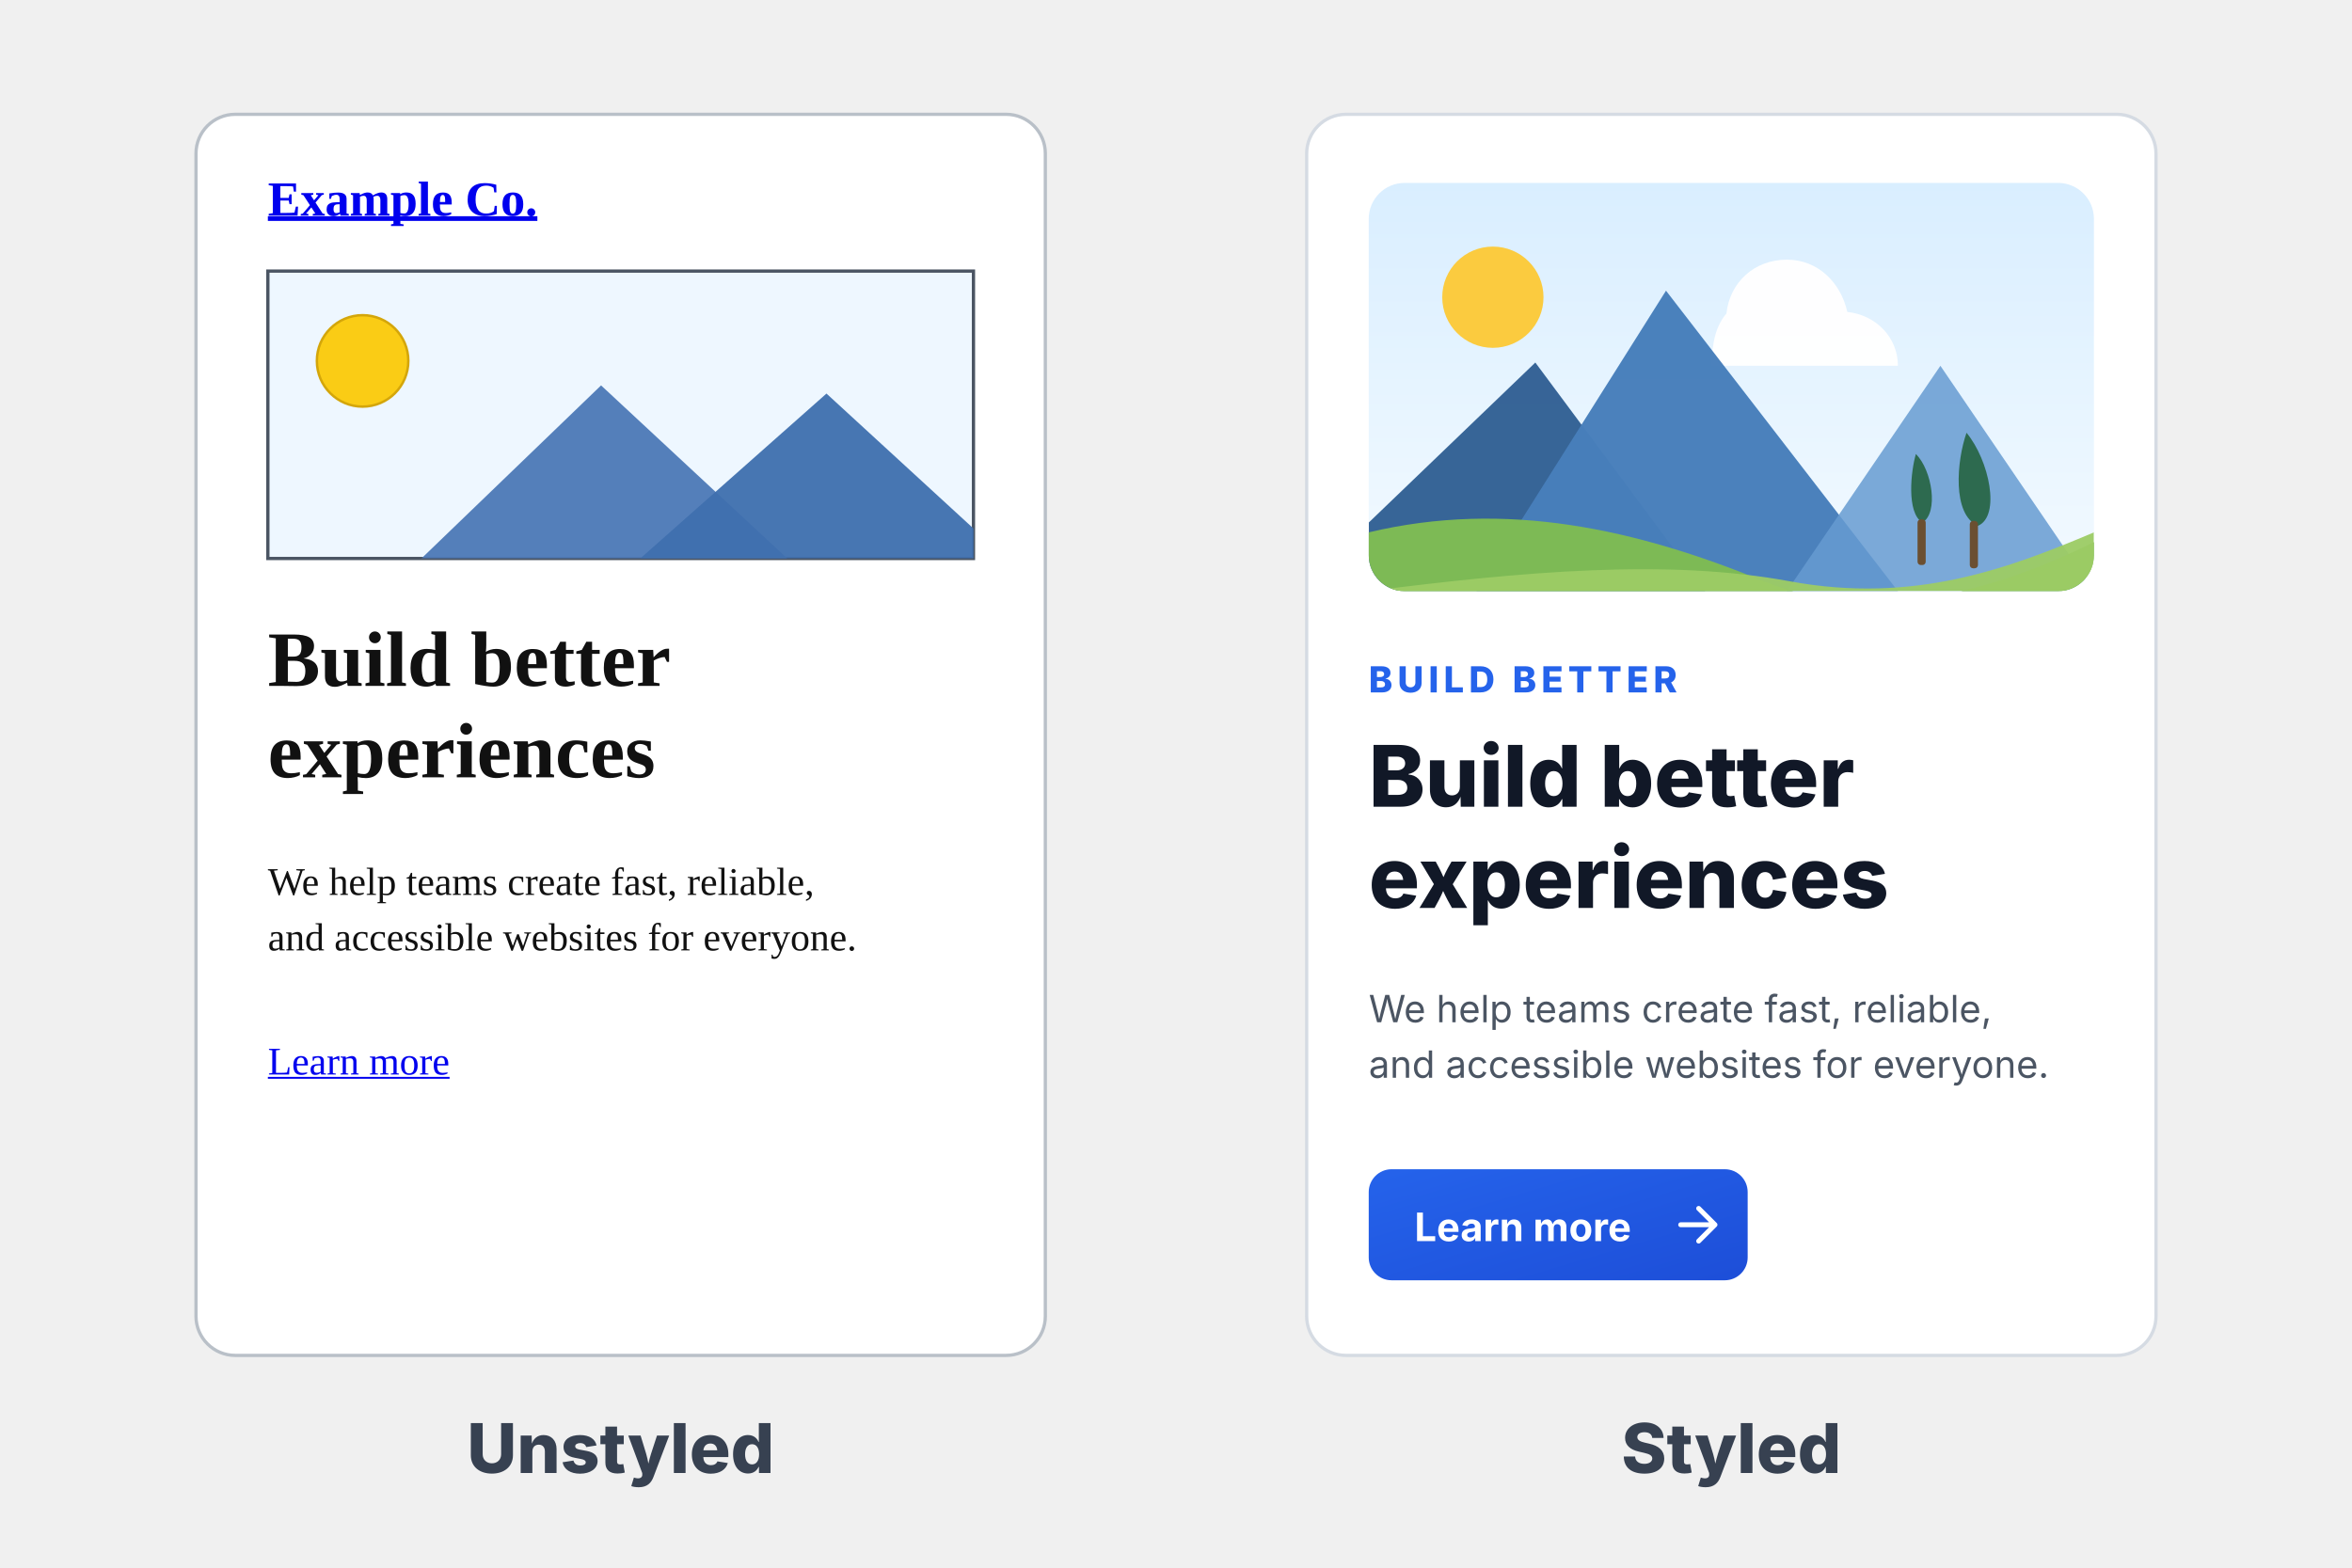
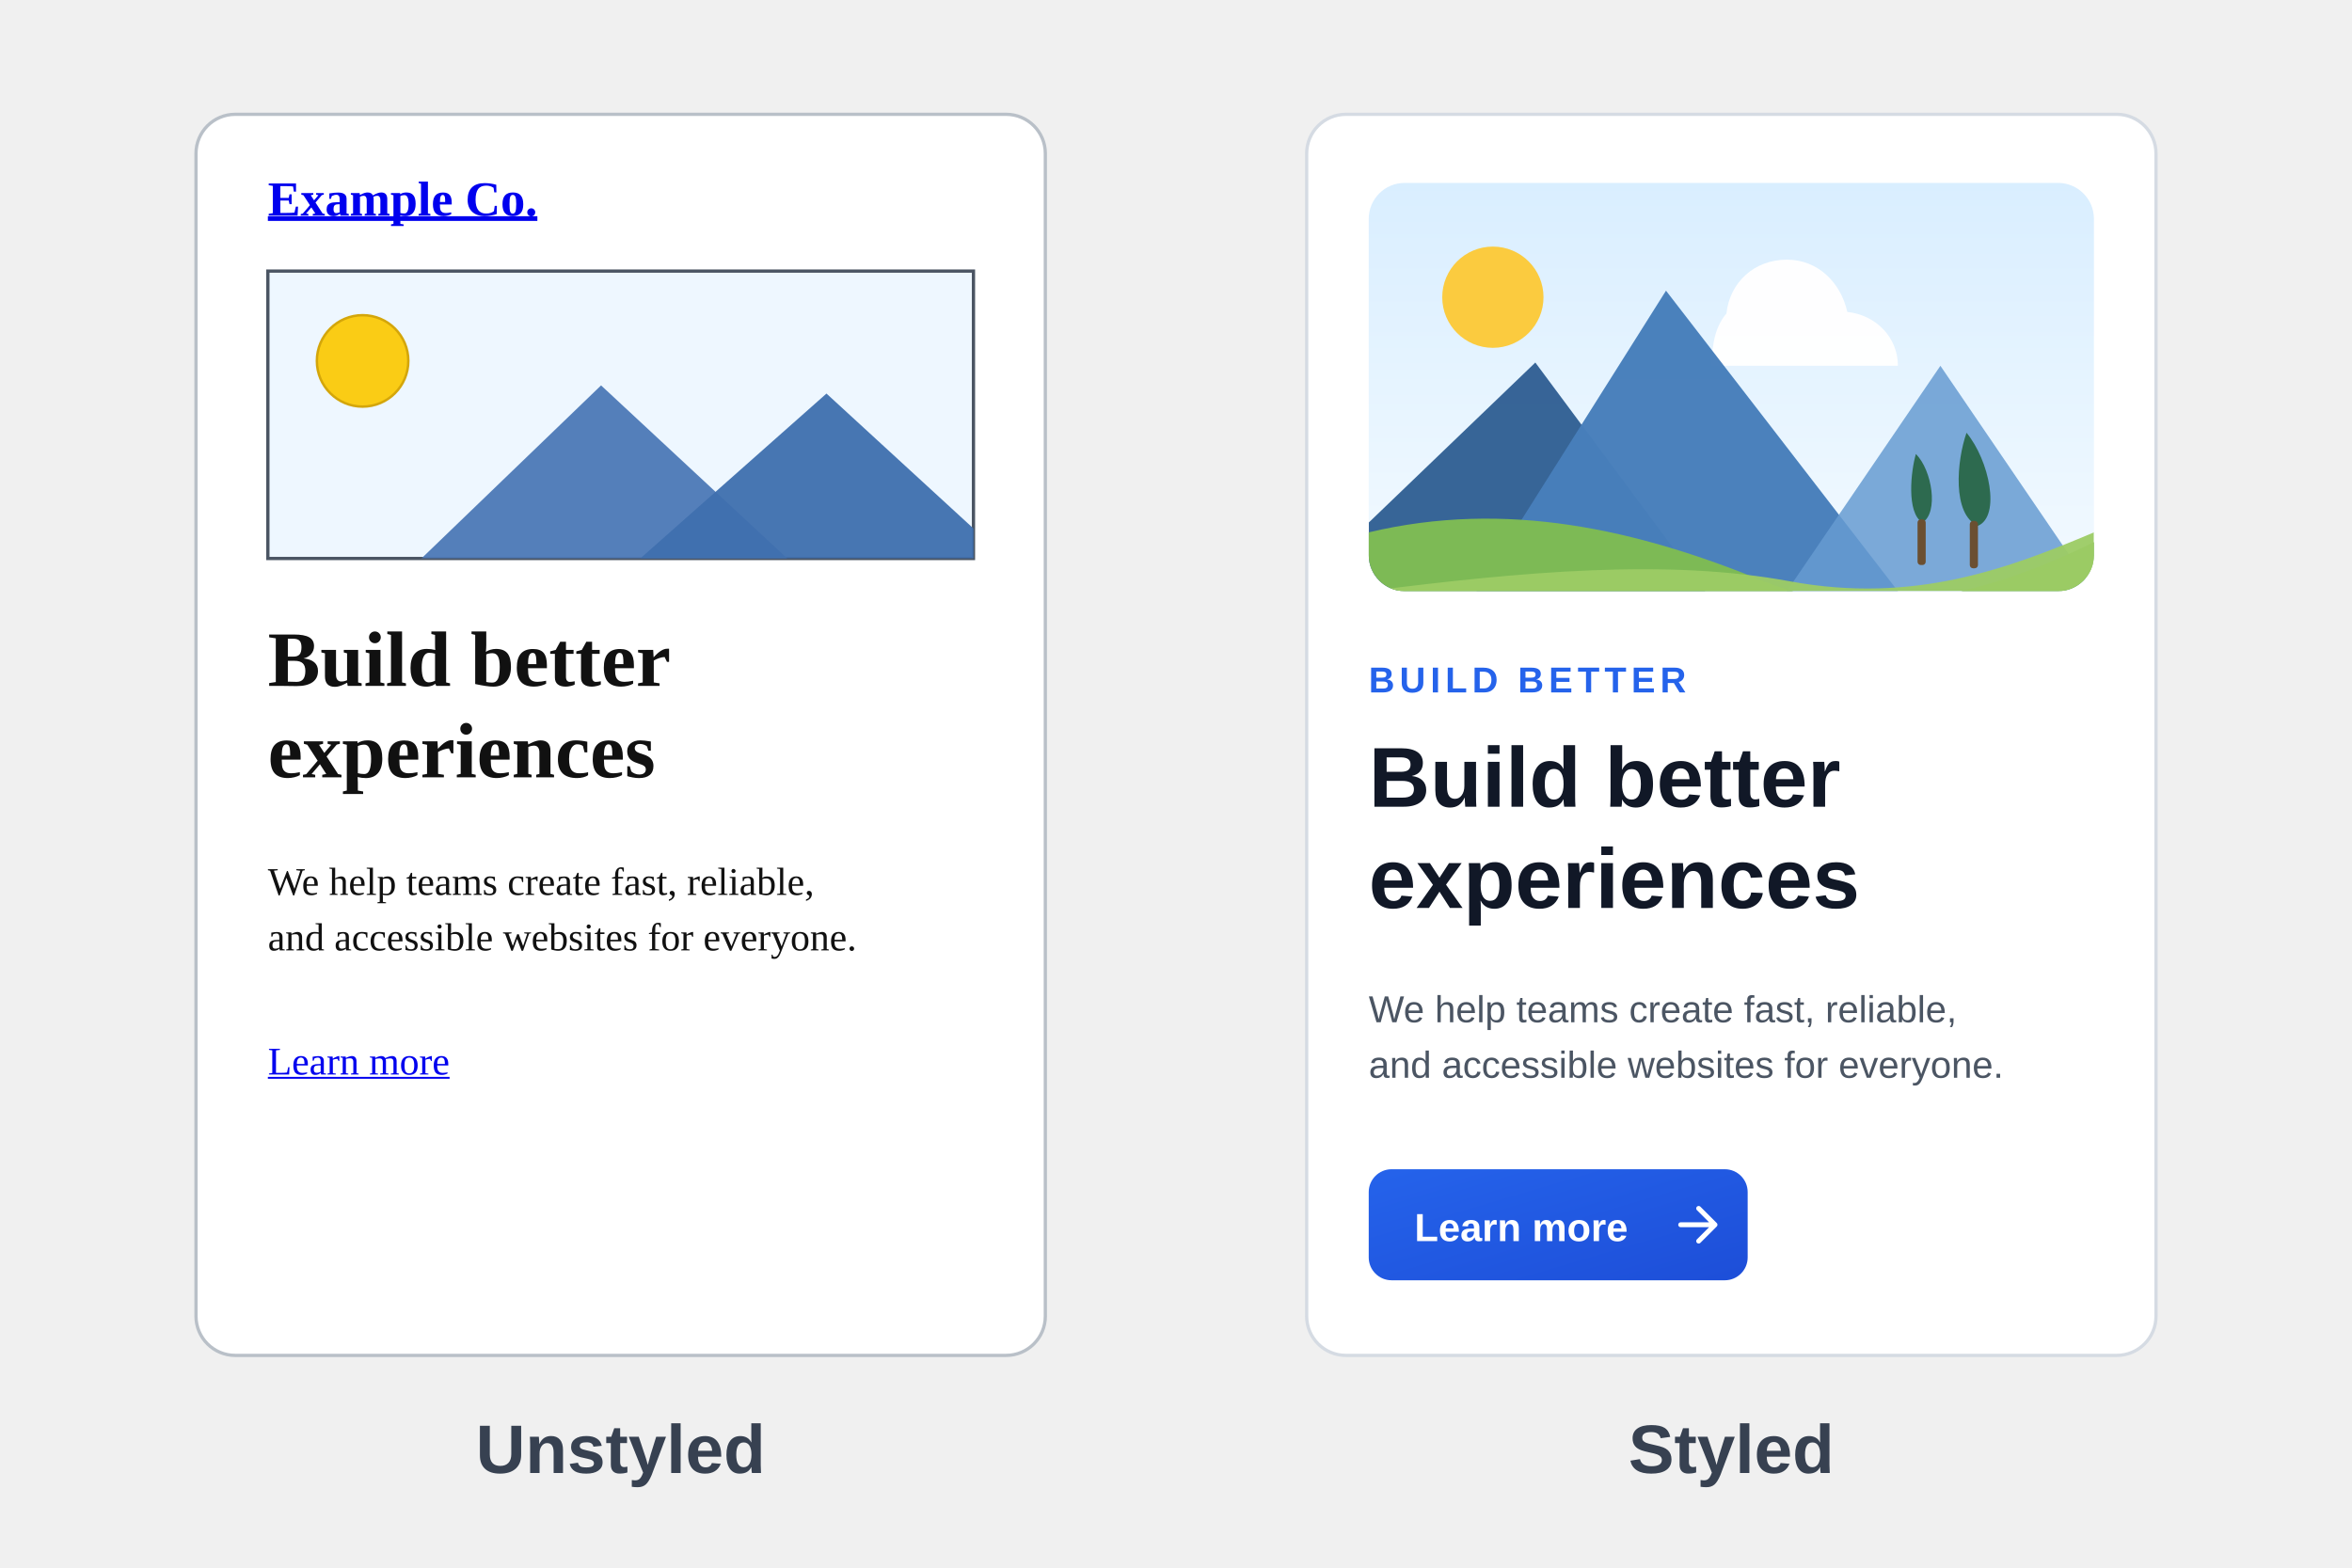
<svg xmlns="http://www.w3.org/2000/svg" width="1440" height="960" viewBox="0 0 1440 960" role="img" aria-labelledby="title desc">
  <defs>
    <linearGradient id="sky" x1="0" y1="0" x2="0" y2="1">
      <stop offset="0%" stop-color="#D9EEFF" />
      <stop offset="100%" stop-color="#F3FAFF" />
    </linearGradient>
    <linearGradient id="blueButton" x1="0" y1="0" x2="1" y2="1">
      <stop offset="0%" stop-color="#2563EB" />
      <stop offset="100%" stop-color="#1D4ED8" />
    </linearGradient>
    <clipPath id="styledHeroClip">
      <rect x="838" y="112" width="444" height="250" rx="22" />
    </clipPath>
    <clipPath id="unstyledHeroClip">
      <rect x="164" y="166" width="432" height="176" />
    </clipPath>
  </defs>
  <g id="unstyled-panel">
    <rect x="120" y="70" width="520" height="760" rx="24" fill="#FFFFFF" stroke="#B9C0C8" stroke-width="2" />
    <text x="164" y="132" font-family="Georgia, Times New Roman, serif" font-size="30" font-weight="700" fill="#0000EE" text-decoration="underline">Example Co.</text>
    <g id="unstyled-image">
      <rect x="164" y="166" width="432" height="176" fill="#EEF7FF" stroke="#4B5563" stroke-width="2" />
      <g clip-path="url(#unstyledHeroClip)">
        <circle cx="222" cy="221" r="28" fill="#FACC15" stroke="#D4A60A" stroke-width="1.5" />
        <path d="M258 342 L368 236 L482 342 Z" fill="#4D79B7" opacity="0.95" />
        <path d="M392 342 L506 241 L616 342 Z" fill="#3F6FAE" opacity="0.95" />
      </g>
    </g>
    <text x="164" y="420" font-family="Georgia, Times New Roman, serif" font-size="48" font-weight="700" fill="#111111">
      <tspan x="164" dy="0">Build better</tspan>
      <tspan x="164" dy="56">experiences</tspan>
    </text>
    <text x="164" y="548" font-family="Georgia, Times New Roman, serif" font-size="24" fill="#111111">
      <tspan x="164" dy="0">We help teams create fast, reliable,</tspan>
      <tspan x="164" dy="34">and accessible websites for everyone.</tspan>
    </text>
    <text x="164" y="658" font-family="Georgia, Times New Roman, serif" font-size="24" fill="#0000EE" text-decoration="underline">Learn more</text>
  </g>
  <g id="styled-panel">
    <rect x="800" y="70" width="520" height="760" rx="24" fill="#FFFFFF" stroke="#D5DBE3" stroke-width="2" />
    <g id="styled-hero" clip-path="url(#styledHeroClip)">
      <rect x="838" y="112" width="444" height="250" fill="url(#sky)" />
      <circle cx="914" cy="182" r="31" fill="#FBCB3F" />
      <path d="M1057 192 C1059 173 1074 159 1094 159 C1113 159 1127 173 1131 191 C1149 193 1162 207 1162 224 L1048 224 C1048 209 1051 199 1057 192 Z" fill="#FFFFFF" opacity="0.96" />
      <path d="M838 320 L940 222 L1044 362 L838 362 Z" fill="#2E5D92" opacity="0.95" />
      <path d="M904 362 L1020 178 L1162 362 Z" fill="#477EBB" opacity="0.98" />
      <path d="M1094 362 L1188 224 L1282 362 Z" fill="#669BD1" opacity="0.85" />
      <path d="M838 326 C922 306 1002 324 1080 356 C1148 383 1221 362 1282 332 L1282 362 L838 362 Z" fill="#7DBA55" />
      <path d="M838 362 C932 350 1021 342 1096 356 C1172 370 1230 348 1282 326 L1282 362 Z" fill="#9CCC65" opacity="0.95" />
      <path d="M1173 278 C1183 288 1187 314 1177 320 C1167 314 1170 288 1173 278 Z" fill="#2D6A4F" />
      <rect x="1174" y="318" width="5" height="28" rx="2" fill="#6B4F31" />
      <path d="M1204 265 C1218 282 1225 316 1211 322 C1195 315 1198 282 1204 265 Z" fill="#2D6A4F" />
      <rect x="1206" y="319" width="5" height="29" rx="2" fill="#6B4F31" />
    </g>
-     <text x="838" y="424" font-family="Inter, Arial, Helvetica, sans-serif" font-size="22" font-weight="800" letter-spacing="3" fill="#2563EB">BUILD BETTER</text>
-     <text x="838" y="494" font-family="Inter, Arial, Helvetica, sans-serif" font-size="52" font-weight="800" fill="#111827">
+     <text x="838" y="424" font-family="Geist, Arial, Helvetica, sans-serif" font-size="22" font-weight="800" letter-spacing="3" fill="#2563EB">BUILD BETTER</text>
+     <text x="838" y="494" font-family="Geist, Arial, Helvetica, sans-serif" font-size="52" font-weight="800" fill="#111827">
      <tspan x="838" dy="0">Build better</tspan>
      <tspan x="838" dy="62">experiences</tspan>
    </text>
-     <text x="838" y="626" font-family="Inter, Arial, Helvetica, sans-serif" font-size="23" fill="#4B5563">
+     <text x="838" y="626" font-family="Geist, Arial, Helvetica, sans-serif" font-size="23" fill="#4B5563">
      <tspan x="838" dy="0">We help teams create fast, reliable,</tspan>
      <tspan x="838" dy="34">and accessible websites for everyone.</tspan>
    </text>
    <g id="primary-button">
      <rect x="838" y="716" width="232" height="68" rx="14" fill="url(#blueButton)" />
-       <text x="866" y="760" font-family="Inter, Arial, Helvetica, sans-serif" font-size="24" font-weight="700" fill="#FFFFFF">Learn more</text>
+       <text x="866" y="760" font-family="Geist, Arial, Helvetica, sans-serif" font-size="24" font-weight="700" fill="#FFFFFF">Learn more</text>
      <path d="M1029 750 H1048 M1040 740 L1050 750 L1040 760" fill="none" stroke="#FFFFFF" stroke-width="3" stroke-linecap="round" stroke-linejoin="round" />
    </g>
  </g>
-   <text x="380" y="902" text-anchor="middle" font-family="Inter, Arial, Helvetica, sans-serif" font-size="42" font-weight="800" fill="#374151">Unstyled</text>
-   <text x="1060" y="902" text-anchor="middle" font-family="Inter, Arial, Helvetica, sans-serif" font-size="42" font-weight="800" fill="#374151">Styled</text>
+   <text x="380" y="902" text-anchor="middle" font-family="Geist, Arial, Helvetica, sans-serif" font-size="42" font-weight="800" fill="#374151">Unstyled</text>
+   <text x="1060" y="902" text-anchor="middle" font-family="Geist, Arial, Helvetica, sans-serif" font-size="42" font-weight="800" fill="#374151">Styled</text>
</svg>
